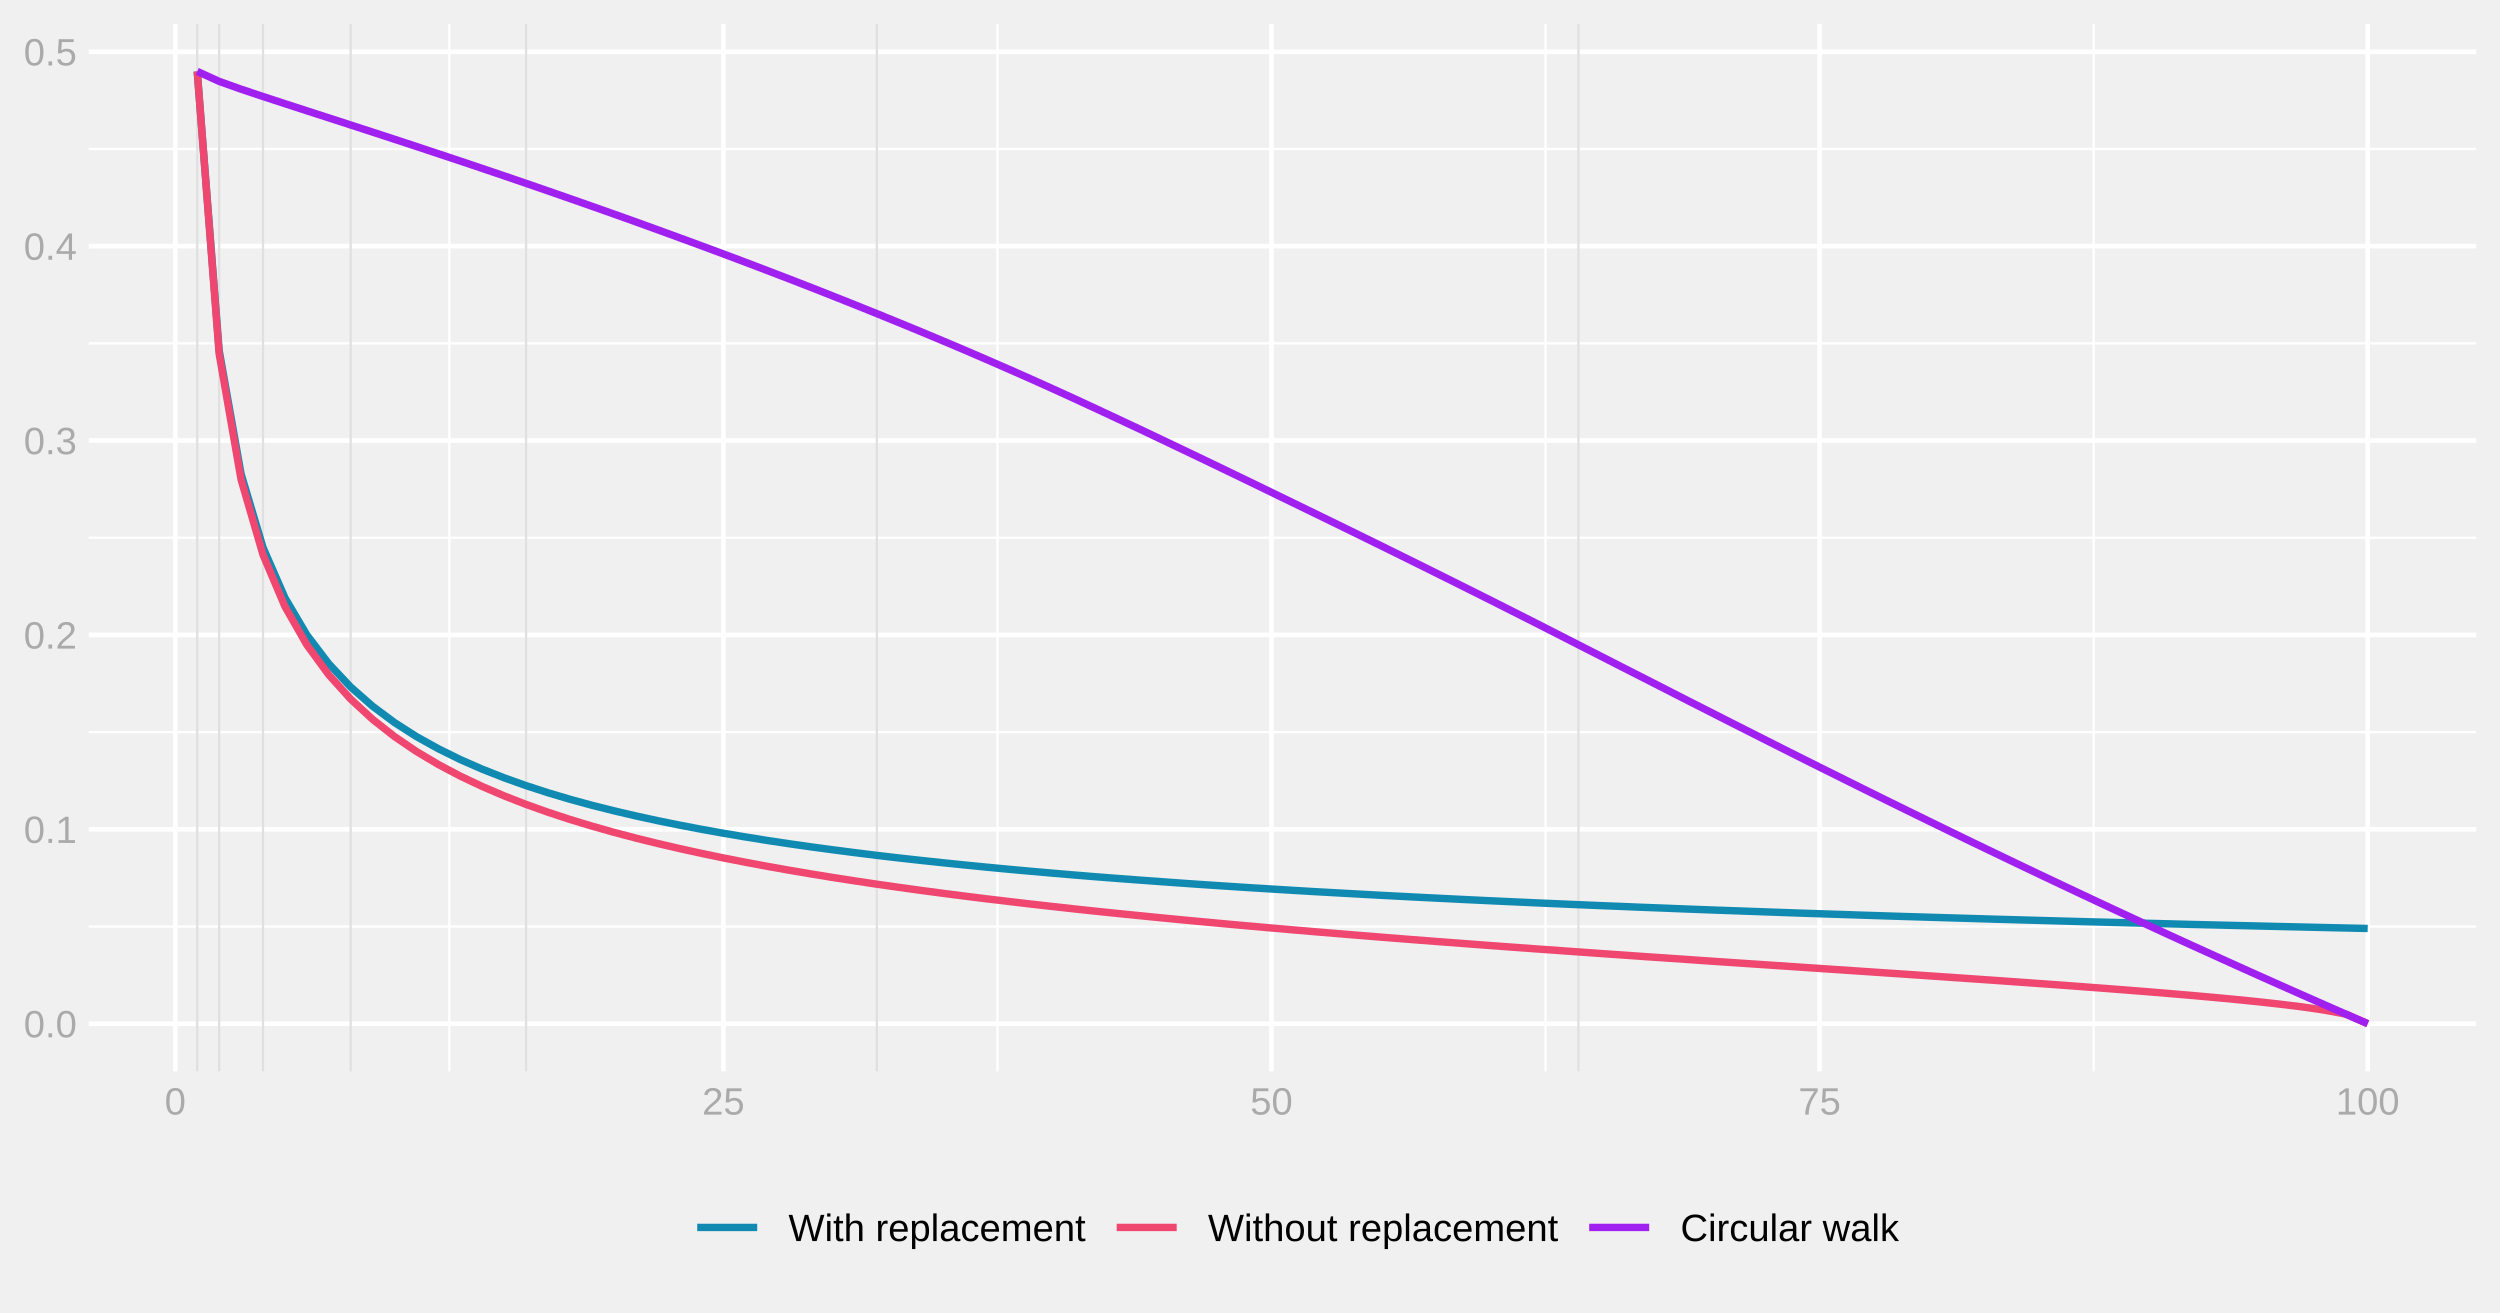
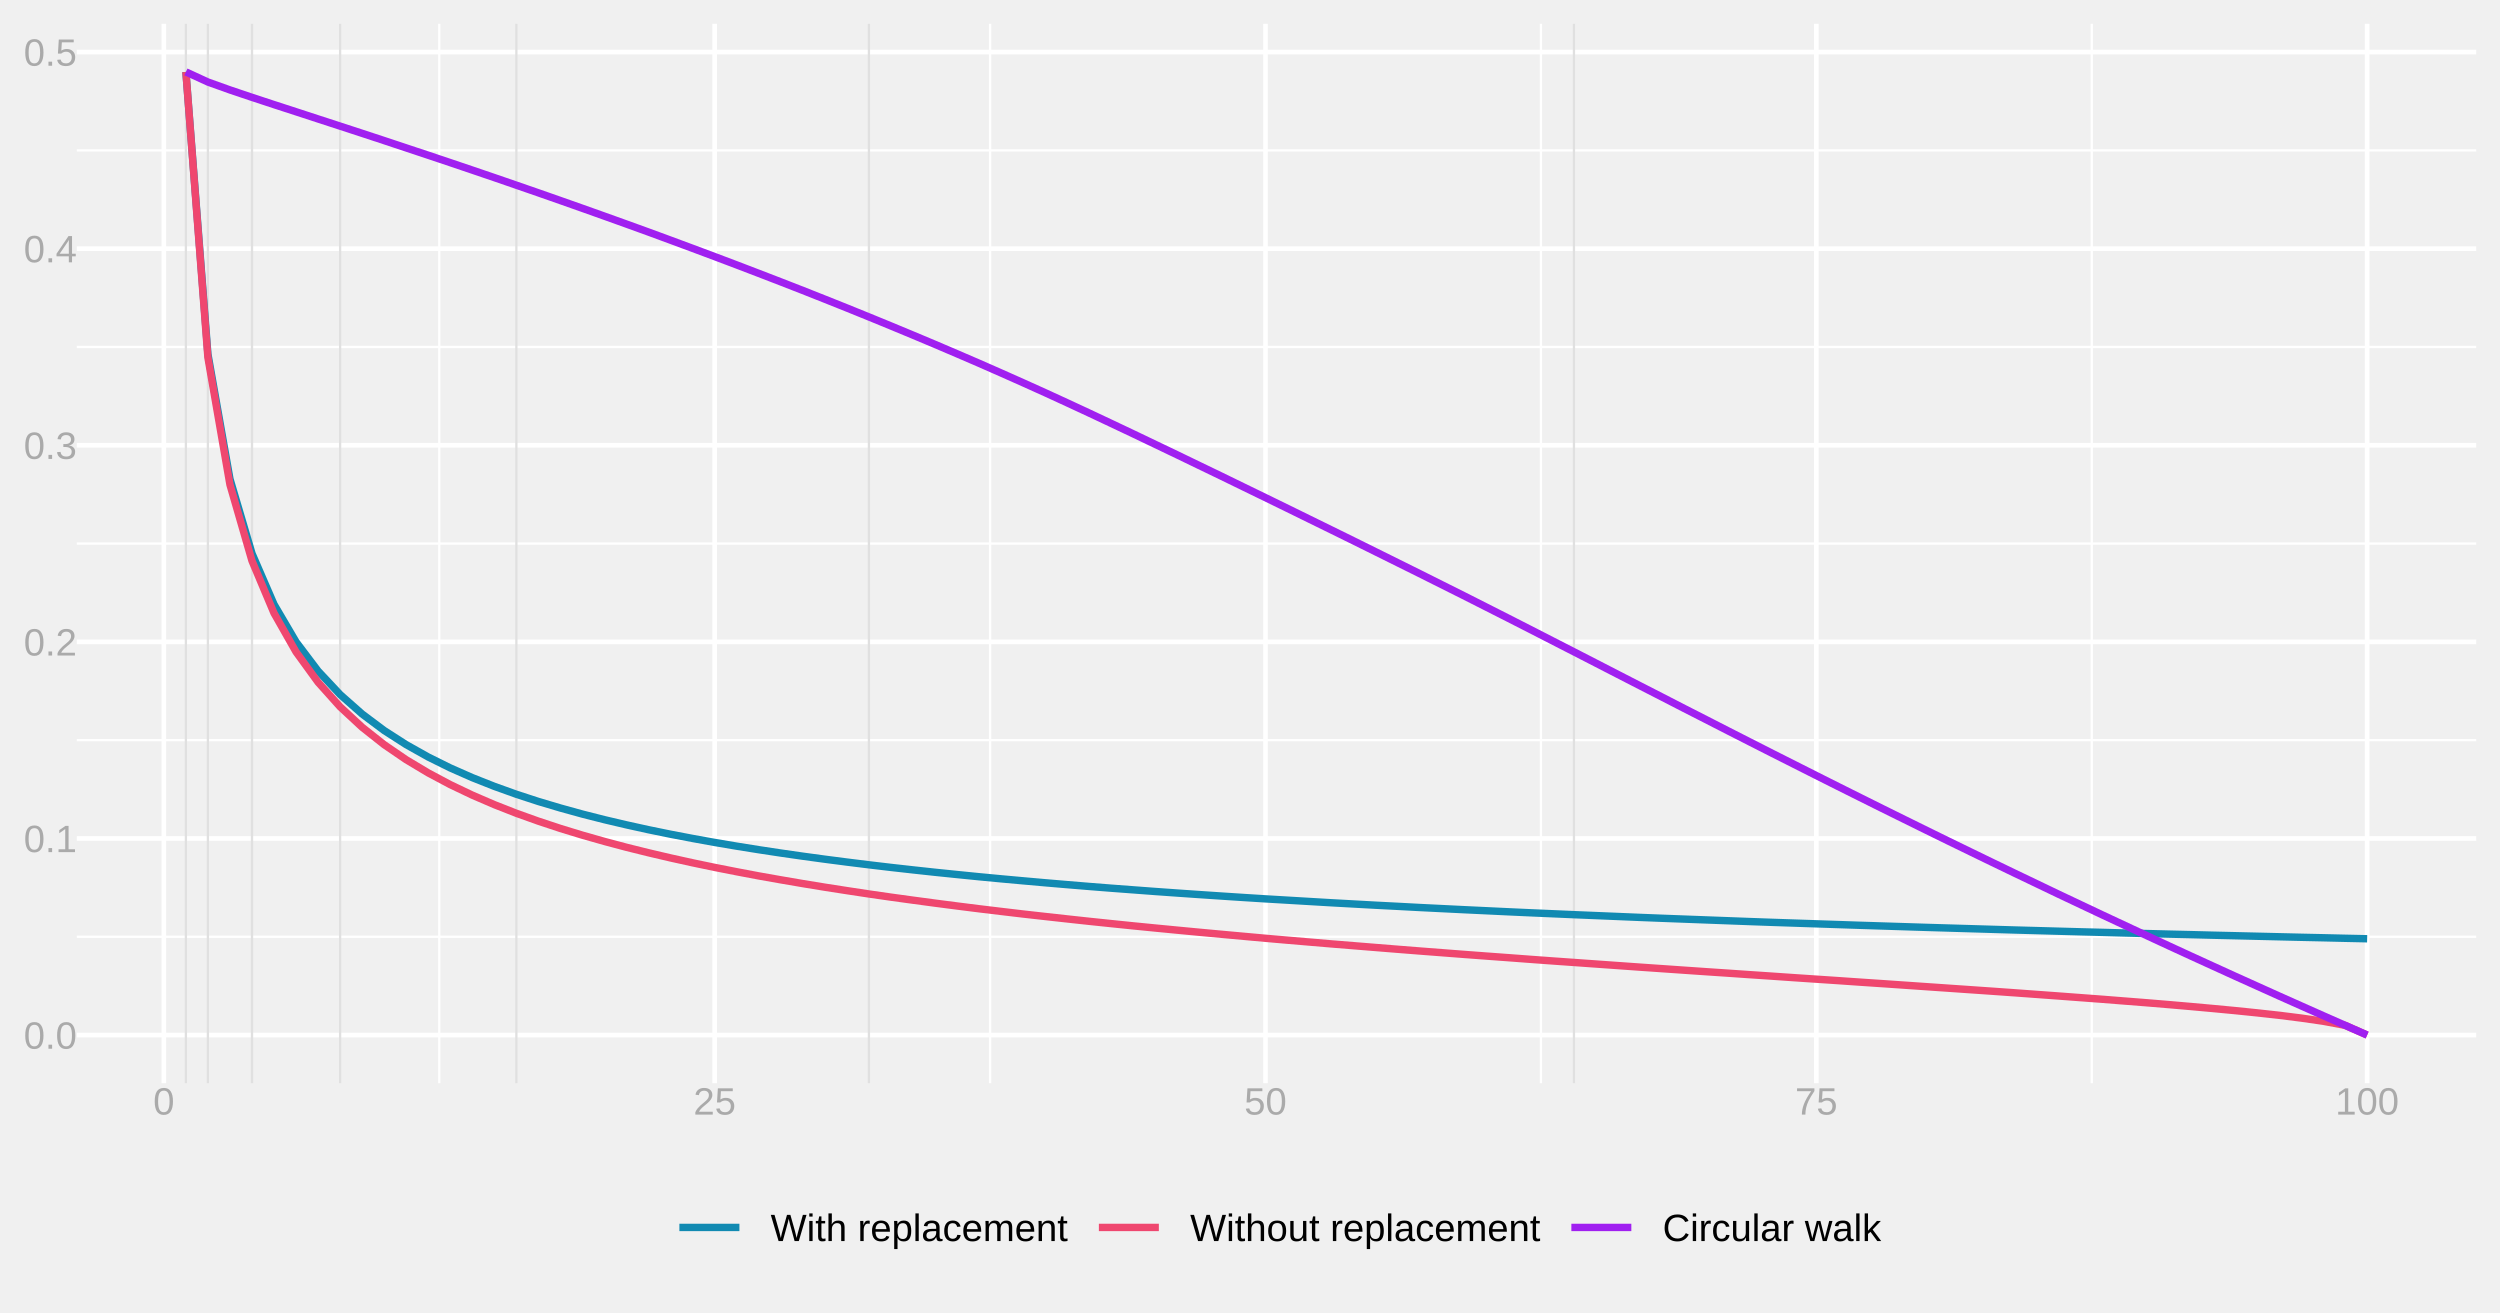
<svg xmlns="http://www.w3.org/2000/svg" width="576.00pt" height="302.40pt" viewBox="0 0 576.00 302.40">
  <g class="svglite">
    <defs>
      <style type="text/css">
    .svglite line, .svglite polyline, .svglite polygon, .svglite path, .svglite rect, .svglite circle {
      fill: none;
      stroke: #000000;
      stroke-linecap: round;
      stroke-linejoin: round;
      stroke-miterlimit: 10.00;
    }
    .svglite text {
      white-space: pre;
    }
    .svglite g.glyphgroup path {
      fill: inherit;
      stroke: none;
    }
  </style>
    </defs>
    <rect width="100%" height="100%" style="stroke: none; fill: none;" />
    <defs>
      <clipPath id="cpMC4wMHw1NzYuMDB8MC4wMHwzMDIuNDA=">
        <rect x="0.00" y="0.00" width="576.00" height="302.40" />
      </clipPath>
    </defs>
    <g clip-path="url(#cpMC4wMHw1NzYuMDB8MC4wMHwzMDIuNDA=)">
      <rect x="0.00" y="0.00" width="576.00" height="302.40" style="stroke-width: 1.07; stroke: none;" />
    </g>
    <defs>
-       <clipPath id="cpMjAuNDR8NTcwLjUyfDUuNDh8MjQ2Ljgz">
-         <rect x="20.44" y="5.48" width="550.08" height="241.35" />
+       <clipPath id="cpMTcuNzB8NTcwLjUyfDUuNDh8MjQ5LjU3">
+         <rect x="17.70" y="5.48" width="552.82" height="244.09" />
      </clipPath>
    </defs>
-     <g clip-path="url(#cpMjAuNDR8NTcwLjUyfDUuNDh8MjQ2Ljgz)">
-       <rect x="20.44" y="5.48" width="550.08" height="241.35" style="stroke-width: 1.07; stroke: none;" />
-       <polyline points="20.44,213.47 570.52,213.47 " style="stroke-width: 0.53; stroke: #FFFFFF; stroke-linecap: butt;" />
-       <polyline points="20.44,168.68 570.52,168.68 " style="stroke-width: 0.53; stroke: #FFFFFF; stroke-linecap: butt;" />
-       <polyline points="20.44,123.89 570.52,123.89 " style="stroke-width: 0.53; stroke: #FFFFFF; stroke-linecap: butt;" />
-       <polyline points="20.44,79.11 570.52,79.11 " style="stroke-width: 0.53; stroke: #FFFFFF; stroke-linecap: butt;" />
-       <polyline points="20.44,34.32 570.52,34.32 " style="stroke-width: 0.53; stroke: #FFFFFF; stroke-linecap: butt;" />
-       <polyline points="103.53,246.83 103.53,5.48 " style="stroke-width: 0.53; stroke: #FFFFFF; stroke-linecap: butt;" />
-       <polyline points="229.81,246.83 229.81,5.48 " style="stroke-width: 0.53; stroke: #FFFFFF; stroke-linecap: butt;" />
-       <polyline points="356.09,246.83 356.09,5.48 " style="stroke-width: 0.53; stroke: #FFFFFF; stroke-linecap: butt;" />
-       <polyline points="482.38,246.83 482.38,5.48 " style="stroke-width: 0.53; stroke: #FFFFFF; stroke-linecap: butt;" />
-       <polyline points="20.44,235.86 570.52,235.86 " style="stroke-width: 1.07; stroke: #FFFFFF; stroke-linecap: butt;" />
-       <polyline points="20.44,191.07 570.52,191.07 " style="stroke-width: 1.07; stroke: #FFFFFF; stroke-linecap: butt;" />
-       <polyline points="20.44,146.29 570.52,146.29 " style="stroke-width: 1.07; stroke: #FFFFFF; stroke-linecap: butt;" />
-       <polyline points="20.44,101.50 570.52,101.50 " style="stroke-width: 1.07; stroke: #FFFFFF; stroke-linecap: butt;" />
-       <polyline points="20.44,56.71 570.52,56.71 " style="stroke-width: 1.07; stroke: #FFFFFF; stroke-linecap: butt;" />
-       <polyline points="20.44,11.93 570.52,11.93 " style="stroke-width: 1.07; stroke: #FFFFFF; stroke-linecap: butt;" />
-       <polyline points="40.39,246.83 40.39,5.48 " style="stroke-width: 1.07; stroke: #FFFFFF; stroke-linecap: butt;" />
-       <polyline points="166.67,246.83 166.67,5.48 " style="stroke-width: 1.07; stroke: #FFFFFF; stroke-linecap: butt;" />
-       <polyline points="292.95,246.83 292.95,5.48 " style="stroke-width: 1.07; stroke: #FFFFFF; stroke-linecap: butt;" />
-       <polyline points="419.24,246.83 419.24,5.48 " style="stroke-width: 1.07; stroke: #FFFFFF; stroke-linecap: butt;" />
-       <polyline points="545.52,246.83 545.52,5.48 " style="stroke-width: 1.07; stroke: #FFFFFF; stroke-linecap: butt;" />
-       <line x1="45.44" y1="246.83" x2="45.44" y2="5.48" style="stroke-width: 0.53; stroke: #E0E0E0; stroke-linecap: butt;" />
-       <line x1="50.49" y1="246.83" x2="50.49" y2="5.48" style="stroke-width: 0.53; stroke: #E0E0E0; stroke-linecap: butt;" />
-       <line x1="60.60" y1="246.83" x2="60.60" y2="5.48" style="stroke-width: 0.53; stroke: #E0E0E0; stroke-linecap: butt;" />
-       <line x1="80.80" y1="246.83" x2="80.80" y2="5.48" style="stroke-width: 0.53; stroke: #E0E0E0; stroke-linecap: butt;" />
-       <line x1="121.21" y1="246.83" x2="121.21" y2="5.48" style="stroke-width: 0.53; stroke: #E0E0E0; stroke-linecap: butt;" />
-       <line x1="202.03" y1="246.83" x2="202.03" y2="5.48" style="stroke-width: 0.53; stroke: #E0E0E0; stroke-linecap: butt;" />
-       <line x1="363.67" y1="246.83" x2="363.67" y2="5.48" style="stroke-width: 0.53; stroke: #E0E0E0; stroke-linecap: butt;" />
-       <polyline points="45.44,16.45 50.49,80.71 55.54,109.18 60.60,126.16 65.65,137.74 70.70,146.29 75.75,152.93 80.80,158.29 85.85,162.72 90.90,166.48 95.95,169.71 101.01,172.52 106.06,175.01 111.11,177.22 116.16,179.21 121.21,181.01 126.26,182.65 131.31,184.15 136.36,185.53 141.42,186.80 146.47,187.98 151.52,189.08 156.57,190.11 161.62,191.07 166.67,191.98 171.72,192.83 176.77,193.64 181.83,194.40 186.88,195.12 191.93,195.80 196.98,196.45 202.03,197.08 207.08,197.67 212.13,198.23 217.18,198.77 222.24,199.29 227.29,199.79 232.34,200.27 237.39,200.73 242.44,201.17 247.49,201.60 252.54,202.01 257.59,202.40 262.65,202.78 267.70,203.15 272.75,203.51 277.80,203.86 282.85,204.19 287.90,204.52 292.95,204.83 298.00,205.14 303.06,205.44 308.11,205.72 313.16,206.00 318.21,206.28 323.26,206.54 328.31,206.80 333.36,207.05 338.41,207.30 343.47,207.54 348.52,207.77 353.57,208.00 358.62,208.22 363.67,208.44 368.72,208.65 373.77,208.85 378.83,209.06 383.88,209.25 388.93,209.45 393.98,209.64 399.03,209.82 404.08,210.00 409.13,210.18 414.18,210.36 419.24,210.53 424.29,210.69 429.34,210.86 434.39,211.02 439.44,211.18 444.49,211.33 449.54,211.48 454.59,211.63 459.65,211.78 464.70,211.92 469.75,212.06 474.80,212.20 479.85,212.34 484.90,212.47 489.95,212.60 495.00,212.73 500.06,212.86 505.11,212.99 510.16,213.11 515.21,213.23 520.26,213.35 525.31,213.47 530.36,213.58 535.41,213.70 540.47,213.81 545.52,213.92 " style="stroke-width: 1.71; stroke: #118AB2; stroke-linecap: butt;" />
-       <polyline points="45.44,16.45 50.49,81.50 55.54,110.47 60.60,127.83 65.65,139.74 70.70,148.58 75.75,155.48 80.80,161.08 85.85,165.74 90.90,169.71 95.95,173.14 101.01,176.15 106.06,178.82 111.11,181.21 116.16,183.37 121.21,185.34 126.26,187.14 131.31,188.80 136.36,190.33 141.42,191.76 146.47,193.09 151.52,194.34 156.57,195.51 161.62,196.62 166.67,197.67 171.72,198.66 176.77,199.60 181.83,200.50 186.88,201.36 191.93,202.18 196.98,202.96 202.03,203.72 207.08,204.44 212.13,205.14 217.18,205.81 222.24,206.46 227.29,207.09 232.34,207.69 237.39,208.28 242.44,208.85 247.49,209.41 252.54,209.95 257.59,210.47 262.65,210.98 267.70,211.48 272.75,211.97 277.80,212.44 282.85,212.91 287.90,213.36 292.95,213.81 298.00,214.25 303.06,214.68 308.11,215.10 313.16,215.51 318.21,215.92 323.26,216.32 328.31,216.71 333.36,217.10 338.41,217.48 343.47,217.86 348.52,218.23 353.57,218.60 358.62,218.96 363.67,219.32 368.72,219.68 373.77,220.03 378.83,220.39 383.88,220.73 388.93,221.08 393.98,221.43 399.03,221.77 404.08,222.11 409.13,222.45 414.18,222.79 419.24,223.13 424.29,223.47 429.34,223.81 434.39,224.15 439.44,224.49 444.49,224.84 449.54,225.18 454.59,225.53 459.65,225.88 464.70,226.24 469.75,226.60 474.80,226.96 479.85,227.34 484.90,227.72 489.95,228.11 495.00,228.51 500.06,228.93 505.11,229.36 510.16,229.81 515.21,230.29 520.26,230.80 525.31,231.36 530.36,231.98 535.41,232.71 540.47,233.65 545.52,235.86 " style="stroke-width: 1.71; stroke: #EF476F; stroke-linecap: butt;" />
-       <polyline points="45.44,16.45 50.49,18.75 55.54,20.55 60.60,22.24 65.65,23.89 70.70,25.53 75.75,27.16 80.80,28.80 85.85,30.44 90.90,32.09 95.95,33.75 101.01,35.43 106.06,37.11 111.11,38.81 116.16,40.52 121.21,42.25 126.26,43.99 131.31,45.75 136.36,47.52 141.42,49.31 146.47,51.11 151.52,52.94 156.57,54.78 161.62,56.64 166.67,58.51 171.72,60.41 176.77,62.33 181.83,64.27 186.88,66.23 191.93,68.22 196.98,70.23 202.03,72.26 207.08,74.32 212.13,76.40 217.18,78.51 222.24,80.65 227.29,82.83 232.34,85.03 237.39,87.26 242.44,89.53 247.49,91.83 252.54,94.17 257.59,96.53 262.65,98.90 267.70,101.30 272.75,103.71 277.80,106.12 282.85,108.55 287.90,110.99 292.95,113.44 298.00,115.89 303.06,118.35 308.11,120.81 313.16,123.28 318.21,125.76 323.26,128.25 328.31,130.75 333.36,133.26 338.41,135.78 343.47,138.31 348.52,140.86 353.57,143.41 358.62,145.98 363.67,148.56 368.72,151.14 373.77,153.72 378.83,156.29 383.88,158.87 388.93,161.45 393.98,164.01 399.03,166.58 404.08,169.13 409.13,171.68 414.18,174.22 419.24,176.75 424.29,179.26 429.34,181.77 434.39,184.27 439.44,186.75 444.49,189.22 449.54,191.68 454.59,194.13 459.65,196.56 464.70,198.98 469.75,201.39 474.80,203.78 479.85,206.16 484.90,208.53 489.95,210.88 495.00,213.22 500.06,215.55 505.11,217.86 510.16,220.15 515.21,222.44 520.26,224.71 525.31,226.96 530.36,229.20 535.41,231.43 540.47,233.65 545.52,235.86 " style="stroke-width: 1.71; stroke: #A020F0; stroke-linecap: butt;" />
+     <g clip-path="url(#cpMTcuNzB8NTcwLjUyfDUuNDh8MjQ5LjU3)">
+       <rect x="17.70" y="5.48" width="552.82" height="244.09" style="stroke-width: 1.07; stroke: none;" />
+       <polyline points="17.70,215.83 570.52,215.83 " style="stroke-width: 0.53; stroke: #FFFFFF; stroke-linecap: butt;" />
+       <polyline points="17.70,170.53 570.52,170.53 " style="stroke-width: 0.53; stroke: #FFFFFF; stroke-linecap: butt;" />
+       <polyline points="17.70,125.24 570.52,125.24 " style="stroke-width: 0.53; stroke: #FFFFFF; stroke-linecap: butt;" />
+       <polyline points="17.70,79.94 570.52,79.94 " style="stroke-width: 0.53; stroke: #FFFFFF; stroke-linecap: butt;" />
+       <polyline points="17.70,34.65 570.52,34.65 " style="stroke-width: 0.53; stroke: #FFFFFF; stroke-linecap: butt;" />
+       <polyline points="101.21,249.57 101.21,5.48 " style="stroke-width: 0.53; stroke: #FFFFFF; stroke-linecap: butt;" />
+       <polyline points="228.12,249.57 228.12,5.48 " style="stroke-width: 0.53; stroke: #FFFFFF; stroke-linecap: butt;" />
+       <polyline points="355.03,249.57 355.03,5.48 " style="stroke-width: 0.53; stroke: #FFFFFF; stroke-linecap: butt;" />
+       <polyline points="481.94,249.57 481.94,5.48 " style="stroke-width: 0.53; stroke: #FFFFFF; stroke-linecap: butt;" />
+       <polyline points="17.70,238.48 570.52,238.48 " style="stroke-width: 1.07; stroke: #FFFFFF; stroke-linecap: butt;" />
+       <polyline points="17.70,193.18 570.52,193.18 " style="stroke-width: 1.07; stroke: #FFFFFF; stroke-linecap: butt;" />
+       <polyline points="17.70,147.89 570.52,147.89 " style="stroke-width: 1.07; stroke: #FFFFFF; stroke-linecap: butt;" />
+       <polyline points="17.70,102.59 570.52,102.59 " style="stroke-width: 1.07; stroke: #FFFFFF; stroke-linecap: butt;" />
+       <polyline points="17.70,57.29 570.52,57.29 " style="stroke-width: 1.07; stroke: #FFFFFF; stroke-linecap: butt;" />
+       <polyline points="17.70,12.00 570.52,12.00 " style="stroke-width: 1.07; stroke: #FFFFFF; stroke-linecap: butt;" />
+       <polyline points="37.75,249.57 37.75,5.48 " style="stroke-width: 1.07; stroke: #FFFFFF; stroke-linecap: butt;" />
+       <polyline points="164.66,249.57 164.66,5.48 " style="stroke-width: 1.07; stroke: #FFFFFF; stroke-linecap: butt;" />
+       <polyline points="291.57,249.57 291.57,5.48 " style="stroke-width: 1.07; stroke: #FFFFFF; stroke-linecap: butt;" />
+       <polyline points="418.48,249.57 418.48,5.48 " style="stroke-width: 1.07; stroke: #FFFFFF; stroke-linecap: butt;" />
+       <polyline points="545.39,249.57 545.39,5.48 " style="stroke-width: 1.07; stroke: #FFFFFF; stroke-linecap: butt;" />
+       <line x1="42.83" y1="249.57" x2="42.83" y2="5.48" style="stroke-width: 0.53; stroke: #E0E0E0; stroke-linecap: butt;" />
+       <line x1="47.90" y1="249.57" x2="47.90" y2="5.48" style="stroke-width: 0.53; stroke: #E0E0E0; stroke-linecap: butt;" />
+       <line x1="58.06" y1="249.57" x2="58.06" y2="5.48" style="stroke-width: 0.53; stroke: #E0E0E0; stroke-linecap: butt;" />
+       <line x1="78.36" y1="249.57" x2="78.36" y2="5.48" style="stroke-width: 0.53; stroke: #E0E0E0; stroke-linecap: butt;" />
+       <line x1="118.97" y1="249.57" x2="118.97" y2="5.48" style="stroke-width: 0.53; stroke: #E0E0E0; stroke-linecap: butt;" />
+       <line x1="200.20" y1="249.57" x2="200.20" y2="5.48" style="stroke-width: 0.53; stroke: #E0E0E0; stroke-linecap: butt;" />
+       <line x1="362.64" y1="249.57" x2="362.64" y2="5.48" style="stroke-width: 0.53; stroke: #E0E0E0; stroke-linecap: butt;" />
+       <polyline points="42.83,16.57 47.90,81.57 52.98,110.36 58.06,127.53 63.13,139.24 68.21,147.89 73.29,154.61 78.36,160.02 83.44,164.51 88.51,168.31 93.59,171.57 98.67,174.42 103.74,176.93 108.82,179.17 113.90,181.18 118.97,183.00 124.05,184.66 129.13,186.17 134.20,187.57 139.28,188.86 144.35,190.05 149.43,191.17 154.51,192.21 159.58,193.18 164.66,194.10 169.74,194.96 174.81,195.77 179.89,196.54 184.97,197.27 190.04,197.96 195.12,198.62 200.20,199.25 205.27,199.85 210.35,200.42 215.42,200.97 220.50,201.49 225.58,202.00 230.65,202.48 235.73,202.94 240.81,203.39 245.88,203.82 250.96,204.24 256.04,204.64 261.11,205.02 266.19,205.40 271.27,205.76 276.34,206.11 281.42,206.45 286.49,206.78 291.57,207.10 296.65,207.40 301.72,207.70 306.80,208.00 311.88,208.28 316.95,208.56 322.03,208.82 327.11,209.09 332.18,209.34 337.26,209.59 342.34,209.83 347.41,210.07 352.49,210.30 357.56,210.52 362.64,210.74 367.72,210.95 372.79,211.16 377.87,211.37 382.95,211.57 388.02,211.76 393.10,211.95 398.18,212.14 403.25,212.33 408.33,212.51 413.41,212.68 418.48,212.85 423.56,213.02 428.63,213.19 433.71,213.35 438.79,213.51 443.86,213.67 448.94,213.82 454.02,213.97 459.09,214.12 464.17,214.27 469.25,214.41 474.32,214.55 479.40,214.69 484.48,214.82 489.55,214.96 494.63,215.09 499.70,215.22 504.78,215.34 509.86,215.47 514.93,215.59 520.01,215.71 525.09,215.83 530.16,215.95 535.24,216.06 540.32,216.18 545.39,216.29 " style="stroke-width: 1.71; stroke: #118AB2; stroke-linecap: butt;" />
+       <polyline points="42.83,16.57 47.90,82.36 52.98,111.66 58.06,129.22 63.13,141.26 68.21,150.20 73.29,157.19 78.36,162.85 83.44,167.56 88.51,171.57 93.59,175.04 98.67,178.08 103.74,180.78 108.82,183.20 113.90,185.39 118.97,187.38 124.05,189.20 129.13,190.88 134.20,192.43 139.28,193.87 144.35,195.22 149.43,196.48 154.51,197.67 159.58,198.79 164.66,199.85 169.74,200.85 174.81,201.81 179.89,202.71 184.97,203.58 190.04,204.41 195.12,205.20 200.20,205.97 205.27,206.70 210.35,207.40 215.42,208.08 220.50,208.74 225.58,209.38 230.65,209.99 235.73,210.59 240.81,211.16 245.88,211.72 250.96,212.27 256.04,212.80 261.11,213.32 266.19,213.82 271.27,214.31 276.34,214.79 281.42,215.26 286.49,215.72 291.57,216.18 296.65,216.62 301.72,217.05 306.80,217.48 311.88,217.89 316.95,218.30 322.03,218.71 327.11,219.11 332.18,219.50 337.26,219.89 342.34,220.27 347.41,220.64 352.49,221.02 357.56,221.39 362.64,221.75 367.72,222.11 372.79,222.47 377.87,222.83 382.95,223.18 388.02,223.53 393.10,223.88 398.18,224.22 403.25,224.57 408.33,224.91 413.41,225.26 418.48,225.60 423.56,225.94 428.63,226.29 433.71,226.63 438.79,226.98 443.86,227.33 448.94,227.68 454.02,228.03 459.09,228.38 464.17,228.74 469.25,229.11 474.32,229.48 479.40,229.86 484.48,230.24 489.55,230.64 494.63,231.04 499.70,231.46 504.78,231.90 509.86,232.36 514.93,232.84 520.01,233.36 525.09,233.92 530.16,234.56 535.24,235.29 540.32,236.24 545.39,238.48 " style="stroke-width: 1.71; stroke: #EF476F; stroke-linecap: butt;" />
+       <polyline points="42.83,16.57 47.90,18.90 52.98,20.72 58.06,22.43 63.13,24.10 68.21,25.75 73.29,27.41 78.36,29.06 83.44,30.72 88.51,32.39 93.59,34.08 98.67,35.77 103.74,37.47 108.82,39.19 113.90,40.92 118.97,42.67 124.05,44.43 129.13,46.21 134.20,48.00 139.28,49.81 144.35,51.63 149.43,53.47 154.51,55.34 159.58,57.22 164.66,59.12 169.74,61.04 174.81,62.98 179.89,64.94 184.97,66.92 190.04,68.93 195.12,70.96 200.20,73.02 205.27,75.10 210.35,77.21 215.42,79.34 220.50,81.51 225.58,83.70 230.65,85.93 235.73,88.19 240.81,90.48 245.88,92.81 250.96,95.17 256.04,97.56 261.11,99.96 266.19,102.39 271.27,104.82 276.34,107.27 281.42,109.72 286.49,112.19 291.57,114.66 296.65,117.14 301.72,119.63 306.80,122.12 311.88,124.62 316.95,127.13 322.03,129.65 327.11,132.17 332.18,134.71 337.26,137.25 342.34,139.82 347.41,142.39 352.49,144.98 357.56,147.58 362.64,150.18 367.72,152.79 372.79,155.40 377.87,158.01 382.95,160.61 388.02,163.22 393.10,165.81 398.18,168.41 403.25,170.99 408.33,173.57 413.41,176.13 418.48,178.69 423.56,181.24 428.63,183.77 433.71,186.30 438.79,188.81 443.86,191.31 448.94,193.80 454.02,196.27 459.09,198.73 464.17,201.18 469.25,203.61 474.32,206.04 479.40,208.44 484.48,210.84 489.55,213.21 494.63,215.58 499.70,217.93 504.78,220.27 509.86,222.59 514.93,224.90 520.01,227.19 525.09,229.48 530.16,231.74 535.24,234.00 540.32,236.24 545.39,238.48 " style="stroke-width: 1.71; stroke: #A020F0; stroke-linecap: butt;" />
    </g>
    <g clip-path="url(#cpMC4wMHw1NzYuMDB8MC4wMHwzMDIuNDA=)">
-       <text x="11.59" y="239.01" text-anchor="middle" style="font-size: 8.80px;fill: #AAAAAA; font-family: &quot;Arial&quot;;" textLength="12.22px" lengthAdjust="spacingAndGlyphs">0.0</text>
-       <text x="11.59" y="194.22" text-anchor="middle" style="font-size: 8.80px;fill: #AAAAAA; font-family: &quot;Arial&quot;;" textLength="12.22px" lengthAdjust="spacingAndGlyphs">0.1</text>
-       <text x="11.59" y="149.44" text-anchor="middle" style="font-size: 8.80px;fill: #AAAAAA; font-family: &quot;Arial&quot;;" textLength="12.22px" lengthAdjust="spacingAndGlyphs">0.2</text>
-       <text x="11.59" y="104.65" text-anchor="middle" style="font-size: 8.80px;fill: #AAAAAA; font-family: &quot;Arial&quot;;" textLength="12.22px" lengthAdjust="spacingAndGlyphs">0.3</text>
-       <text x="11.59" y="59.86" text-anchor="middle" style="font-size: 8.80px;fill: #AAAAAA; font-family: &quot;Arial&quot;;" textLength="12.22px" lengthAdjust="spacingAndGlyphs">0.4</text>
-       <text x="11.59" y="15.08" text-anchor="middle" style="font-size: 8.80px;fill: #AAAAAA; font-family: &quot;Arial&quot;;" textLength="12.22px" lengthAdjust="spacingAndGlyphs">0.5</text>
-       <text x="40.39" y="256.80" text-anchor="middle" style="font-size: 8.80px;fill: #AAAAAA; font-family: &quot;Arial&quot;;" textLength="4.89px" lengthAdjust="spacingAndGlyphs">0</text>
-       <text x="166.67" y="256.80" text-anchor="middle" style="font-size: 8.80px;fill: #AAAAAA; font-family: &quot;Arial&quot;;" textLength="9.78px" lengthAdjust="spacingAndGlyphs">25</text>
-       <text x="292.95" y="256.80" text-anchor="middle" style="font-size: 8.80px;fill: #AAAAAA; font-family: &quot;Arial&quot;;" textLength="9.78px" lengthAdjust="spacingAndGlyphs">50</text>
-       <text x="419.24" y="256.80" text-anchor="middle" style="font-size: 8.80px;fill: #AAAAAA; font-family: &quot;Arial&quot;;" textLength="9.78px" lengthAdjust="spacingAndGlyphs">75</text>
-       <text x="545.52" y="256.80" text-anchor="middle" style="font-size: 8.80px;fill: #AAAAAA; font-family: &quot;Arial&quot;;" textLength="14.67px" lengthAdjust="spacingAndGlyphs">100</text>
-       <rect x="147.95" y="268.68" width="295.05" height="28.24" style="stroke-width: 0.75; stroke: none;" />
-       <rect x="147.95" y="268.68" width="295.05" height="28.24" style="stroke-width: 1.07; stroke: none;" />
-       <rect x="158.91" y="274.16" width="17.28" height="17.28" style="stroke-width: 1.07; stroke: none;" />
-       <line x1="160.64" y1="282.80" x2="174.46" y2="282.80" style="stroke-width: 1.71; stroke: #118AB2; stroke-linecap: butt;" />
-       <rect x="255.56" y="274.16" width="17.28" height="17.28" style="stroke-width: 1.07; stroke: none;" />
-       <line x1="257.29" y1="282.80" x2="271.11" y2="282.80" style="stroke-width: 1.71; stroke: #EF476F; stroke-linecap: butt;" />
-       <rect x="364.42" y="274.16" width="17.28" height="17.28" style="stroke-width: 1.07; stroke: none;" />
-       <line x1="366.15" y1="282.80" x2="379.97" y2="282.80" style="stroke-width: 1.71; stroke: #A020F0; stroke-linecap: butt;" />
-       <text x="181.67" y="285.95" style="font-size: 8.80px; font-family: &quot;Arial&quot;;" textLength="68.41px" lengthAdjust="spacingAndGlyphs">With replacement</text>
-       <text x="278.32" y="285.95" style="font-size: 8.80px; font-family: &quot;Arial&quot;;" textLength="80.62px" lengthAdjust="spacingAndGlyphs">Without replacement</text>
-       <text x="387.18" y="285.95" style="font-size: 8.80px; font-family: &quot;Arial&quot;;" textLength="50.34px" lengthAdjust="spacingAndGlyphs">Circular walk</text>
+       <text x="11.59" y="241.63" text-anchor="middle" style="font-size: 8.80px;fill: #AAAAAA; font-family: &quot;Arial&quot;;" textLength="12.22px" lengthAdjust="spacingAndGlyphs">0.0</text>
+       <text x="11.59" y="196.33" text-anchor="middle" style="font-size: 8.80px;fill: #AAAAAA; font-family: &quot;Arial&quot;;" textLength="12.22px" lengthAdjust="spacingAndGlyphs">0.1</text>
+       <text x="11.59" y="151.04" text-anchor="middle" style="font-size: 8.80px;fill: #AAAAAA; font-family: &quot;Arial&quot;;" textLength="12.22px" lengthAdjust="spacingAndGlyphs">0.2</text>
+       <text x="11.59" y="105.74" text-anchor="middle" style="font-size: 8.80px;fill: #AAAAAA; font-family: &quot;Arial&quot;;" textLength="12.22px" lengthAdjust="spacingAndGlyphs">0.3</text>
+       <text x="11.59" y="60.44" text-anchor="middle" style="font-size: 8.80px;fill: #AAAAAA; font-family: &quot;Arial&quot;;" textLength="12.22px" lengthAdjust="spacingAndGlyphs">0.4</text>
+       <text x="11.59" y="15.15" text-anchor="middle" style="font-size: 8.80px;fill: #AAAAAA; font-family: &quot;Arial&quot;;" textLength="12.22px" lengthAdjust="spacingAndGlyphs">0.5</text>
+       <text x="37.75" y="256.80" text-anchor="middle" style="font-size: 8.80px;fill: #AAAAAA; font-family: &quot;Arial&quot;;" textLength="4.89px" lengthAdjust="spacingAndGlyphs">0</text>
+       <text x="164.66" y="256.80" text-anchor="middle" style="font-size: 8.80px;fill: #AAAAAA; font-family: &quot;Arial&quot;;" textLength="9.78px" lengthAdjust="spacingAndGlyphs">25</text>
+       <text x="291.57" y="256.80" text-anchor="middle" style="font-size: 8.80px;fill: #AAAAAA; font-family: &quot;Arial&quot;;" textLength="9.78px" lengthAdjust="spacingAndGlyphs">50</text>
+       <text x="418.48" y="256.80" text-anchor="middle" style="font-size: 8.80px;fill: #AAAAAA; font-family: &quot;Arial&quot;;" textLength="9.78px" lengthAdjust="spacingAndGlyphs">75</text>
+       <text x="545.39" y="256.80" text-anchor="middle" style="font-size: 8.80px;fill: #AAAAAA; font-family: &quot;Arial&quot;;" textLength="14.67px" lengthAdjust="spacingAndGlyphs">100</text>
+       <rect x="149.32" y="268.68" width="289.57" height="28.24" style="stroke-width: 0.75; stroke: none;" />
+       <rect x="149.32" y="268.68" width="289.57" height="28.24" style="stroke-width: 1.07; stroke: none;" />
+       <rect x="154.80" y="274.16" width="17.28" height="17.28" style="stroke-width: 1.07; stroke: none;" />
+       <line x1="156.53" y1="282.80" x2="170.36" y2="282.80" style="stroke-width: 1.71; stroke: #118AB2; stroke-linecap: butt;" />
+       <rect x="251.45" y="274.16" width="17.28" height="17.28" style="stroke-width: 1.07; stroke: none;" />
+       <line x1="253.18" y1="282.80" x2="267.00" y2="282.80" style="stroke-width: 1.71; stroke: #EF476F; stroke-linecap: butt;" />
+       <rect x="360.31" y="274.16" width="17.28" height="17.28" style="stroke-width: 1.07; stroke: none;" />
+       <line x1="362.04" y1="282.80" x2="375.86" y2="282.80" style="stroke-width: 1.71; stroke: #A020F0; stroke-linecap: butt;" />
+       <text x="177.56" y="285.95" style="font-size: 8.80px; font-family: &quot;Arial&quot;;" textLength="68.41px" lengthAdjust="spacingAndGlyphs">With replacement</text>
+       <text x="274.21" y="285.95" style="font-size: 8.80px; font-family: &quot;Arial&quot;;" textLength="80.62px" lengthAdjust="spacingAndGlyphs">Without replacement</text>
+       <text x="383.07" y="285.95" style="font-size: 8.80px; font-family: &quot;Arial&quot;;" textLength="50.34px" lengthAdjust="spacingAndGlyphs">Circular walk</text>
    </g>
  </g>
</svg>
